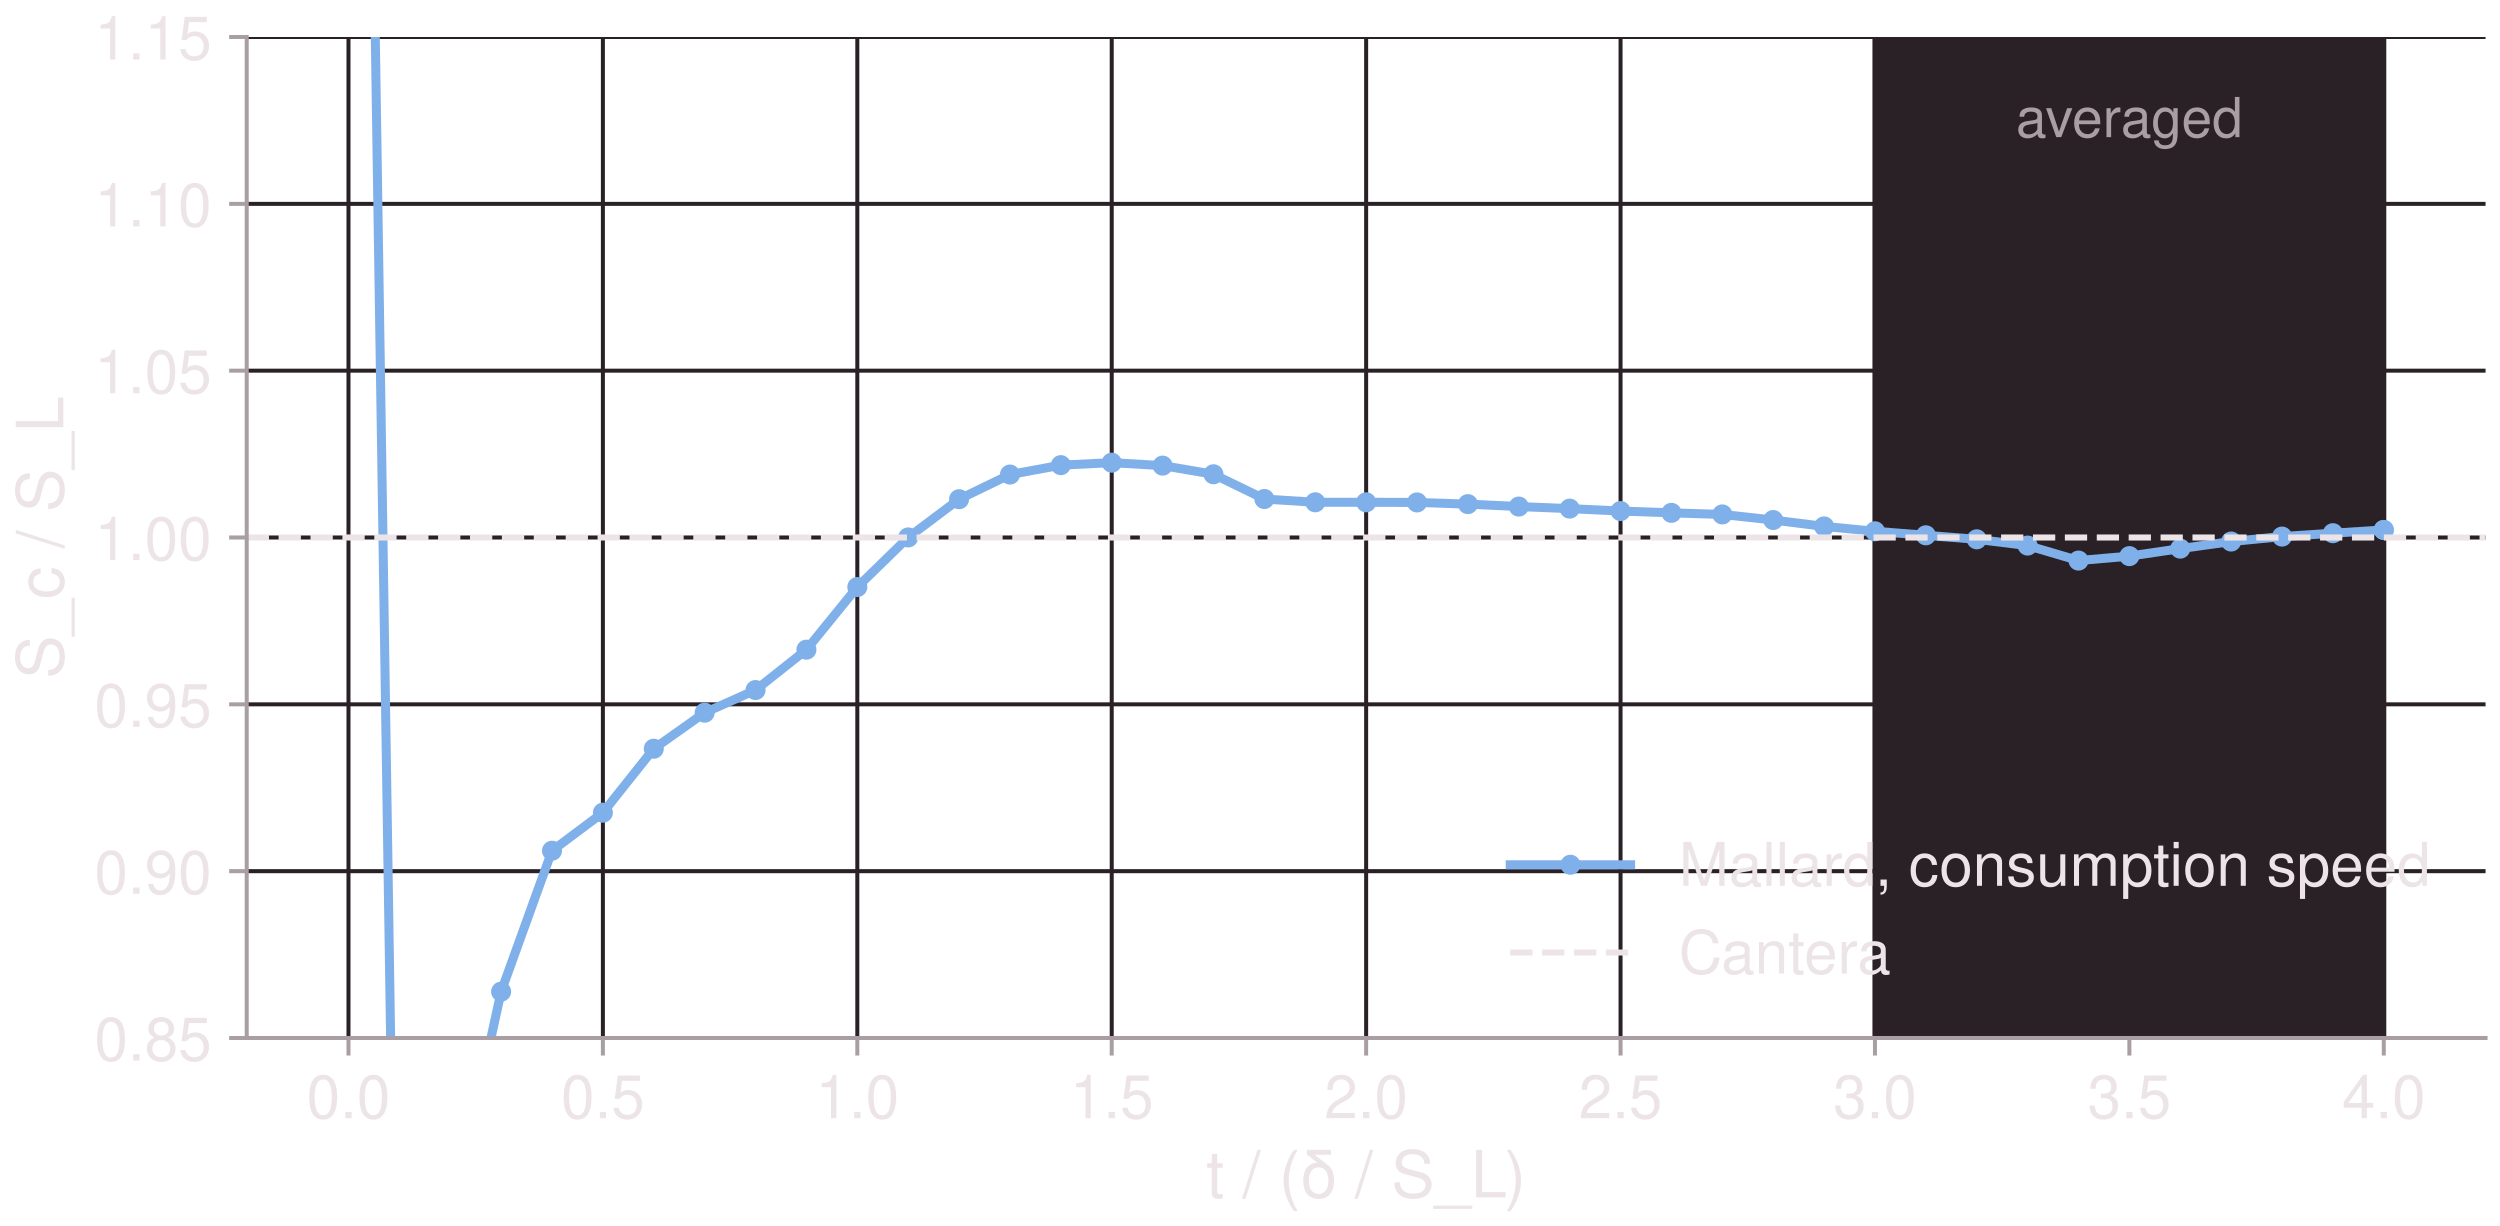
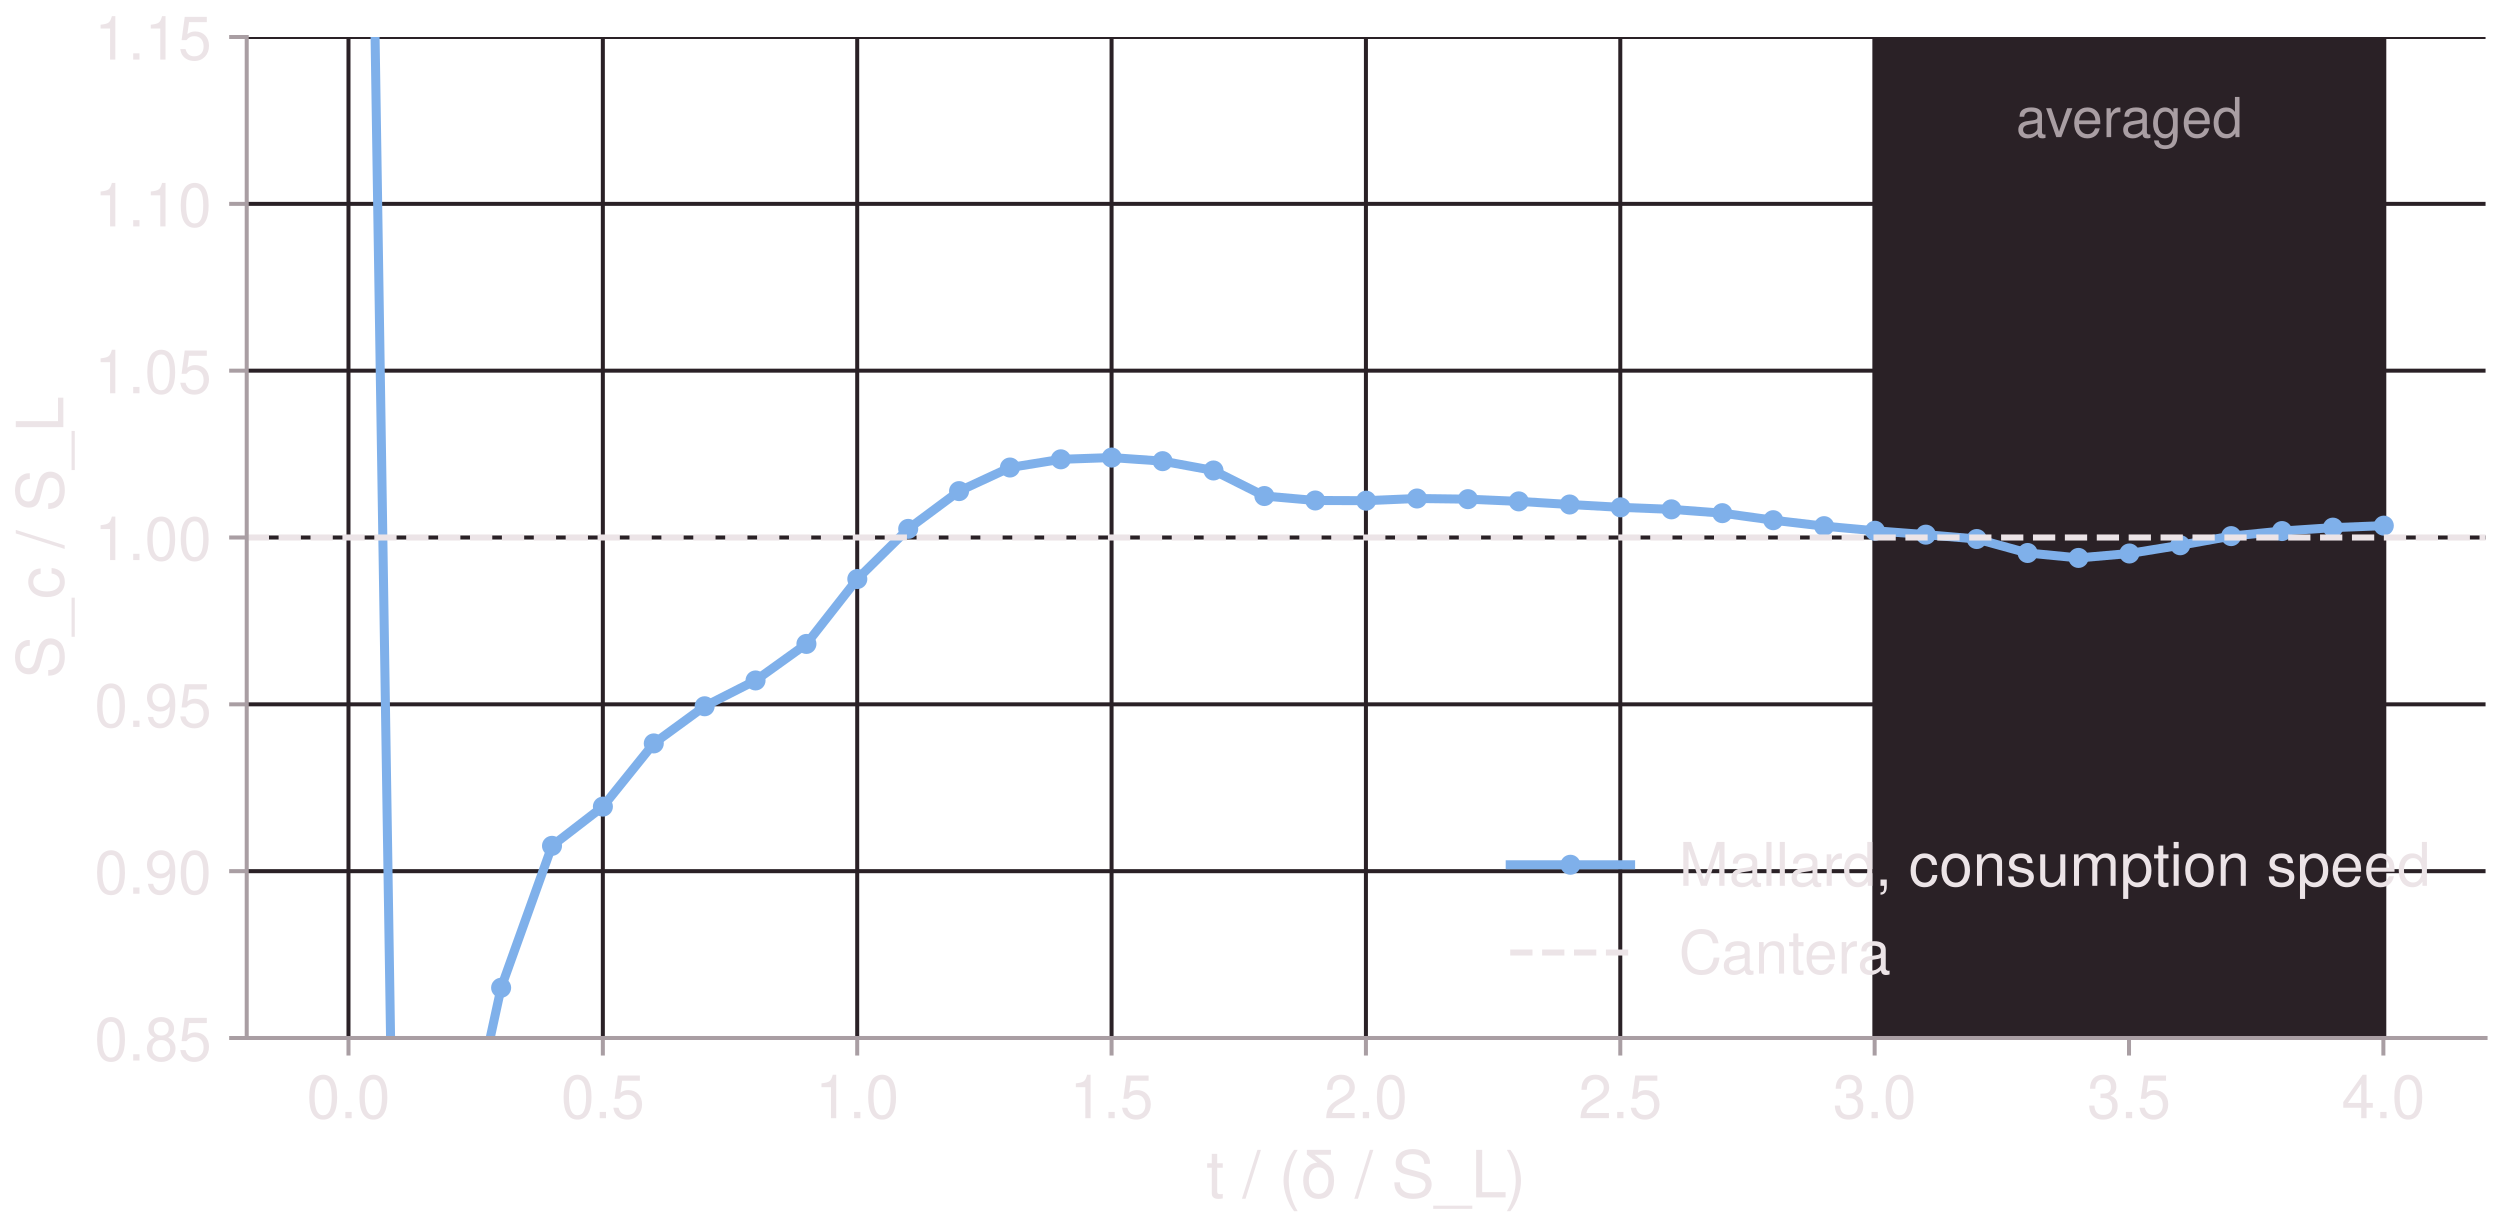
<svg xmlns="http://www.w3.org/2000/svg" xmlns:xlink="http://www.w3.org/1999/xlink" width="498.472pt" height="244.286pt" viewBox="0 0 498.472 244.286" version="1.1">
  <defs>
    <style type="text/css">*{stroke-linejoin: round; stroke-linecap: butt}</style>
  </defs>
  <g id="figure_1">
    <g id="patch_1">
      <path d="M 0 244.286  L 498.472 244.286  L 498.472 0  L 0 0  L 0 244.286  z " style="fill: none" />
    </g>
    <g id="axes_1">
      <g id="patch_2">
        <path d="M 49.192 206.964  L 495.592 206.964  L 495.592 7.38  L 49.192 7.38  L 49.192 206.964  z " style="fill: none" />
      </g>
      <g id="patch_3">
-         <path d="M 373.847 206.964  L 475.301 206.964  L 475.301 7.38  L 373.847 7.38  z " clip-path="url(#p1546ae1819)" style="fill: #2a2126; stroke: #2a2126; stroke-linejoin: miter" />
+         <path d="M 373.868 206.964  L 475.301 206.964  L 475.301 7.38  L 373.868 7.38  z " clip-path="url(#p1546ae1819)" style="fill: #2a2126; stroke: #2a2126; stroke-linejoin: miter" />
      </g>
      <g id="matplotlib.axis_1">
        <g id="xtick_1">
          <g id="line2d_1">
            <path d="M 69.483 206.964  L 69.483 7.38  " clip-path="url(#p1546ae1819)" style="fill: none; stroke: #2a2126; stroke-width: 0.8; stroke-linecap: square" />
          </g>
          <g id="line2d_2">
            <defs>
              <path id="me1e8b48456" d="M 0 0  L 0 3.5  " style="stroke: #a99ea3; stroke-width: 0.8" />
            </defs>
            <g>
              <use xlink:href="#me1e8b48456" x="69.483" y="206.964" style="fill: #a99ea3; stroke: #a99ea3; stroke-width: 0.8" />
            </g>
          </g>
          <g id="text_1">
            <text style="font-size: 12px; font-family: 'Helvetica', 'Arial', 'DejaVu Sans'; text-anchor: middle; fill: #ece4e7" x="69.483" y="222.964" transform="rotate(-0 69.48302 222.964)">0.0</text>
          </g>
        </g>
        <g id="xtick_2">
          <g id="line2d_3">
-             <path d="M 120.21 206.964  L 120.21 7.38  " clip-path="url(#p1546ae1819)" style="fill: none; stroke: #2a2126; stroke-width: 0.8; stroke-linecap: square" />
+             <path d="M 120.2 206.964  L 120.2 7.38  " clip-path="url(#p1546ae1819)" style="fill: none; stroke: #2a2126; stroke-width: 0.8; stroke-linecap: square" />
          </g>
          <g id="line2d_4">
            <g>
-               <use xlink:href="#me1e8b48456" x="120.21" y="206.964" style="fill: #a99ea3; stroke: #a99ea3; stroke-width: 0.8" />
+               <use xlink:href="#me1e8b48456" x="120.2" y="206.964" style="fill: #a99ea3; stroke: #a99ea3; stroke-width: 0.8" />
            </g>
          </g>
          <g id="text_2">
-             <text style="font-size: 12px; font-family: 'Helvetica', 'Arial', 'DejaVu Sans'; text-anchor: middle; fill: #ece4e7" x="120.21" y="222.964" transform="rotate(-0 120.2103 222.964)">0.5</text>
+             <text style="font-size: 12px; font-family: 'Helvetica', 'Arial', 'DejaVu Sans'; text-anchor: middle; fill: #ece4e7" x="120.2" y="222.964" transform="rotate(-0 120.1999 222.964)">0.5</text>
          </g>
        </g>
        <g id="xtick_3">
          <g id="line2d_5">
-             <path d="M 170.938 206.964  L 170.938 7.38  " clip-path="url(#p1546ae1819)" style="fill: none; stroke: #2a2126; stroke-width: 0.8; stroke-linecap: square" />
+             <path d="M 170.917 206.964  L 170.917 7.38  " clip-path="url(#p1546ae1819)" style="fill: none; stroke: #2a2126; stroke-width: 0.8; stroke-linecap: square" />
          </g>
          <g id="line2d_6">
            <g>
-               <use xlink:href="#me1e8b48456" x="170.938" y="206.964" style="fill: #a99ea3; stroke: #a99ea3; stroke-width: 0.8" />
+               <use xlink:href="#me1e8b48456" x="170.917" y="206.964" style="fill: #a99ea3; stroke: #a99ea3; stroke-width: 0.8" />
            </g>
          </g>
          <g id="text_3">
-             <text style="font-size: 12px; font-family: 'Helvetica', 'Arial', 'DejaVu Sans'; text-anchor: middle; fill: #ece4e7" x="170.938" y="222.964" transform="rotate(-0 170.9376 222.964)">1.0</text>
+             <text style="font-size: 12px; font-family: 'Helvetica', 'Arial', 'DejaVu Sans'; text-anchor: middle; fill: #ece4e7" x="170.917" y="222.964" transform="rotate(-0 170.9167 222.964)">1.0</text>
          </g>
        </g>
        <g id="xtick_4">
          <g id="line2d_7">
-             <path d="M 221.665 206.964  L 221.665 7.38  " clip-path="url(#p1546ae1819)" style="fill: none; stroke: #2a2126; stroke-width: 0.8; stroke-linecap: square" />
+             <path d="M 221.634 206.964  L 221.634 7.38  " clip-path="url(#p1546ae1819)" style="fill: none; stroke: #2a2126; stroke-width: 0.8; stroke-linecap: square" />
          </g>
          <g id="line2d_8">
            <g>
-               <use xlink:href="#me1e8b48456" x="221.665" y="206.964" style="fill: #a99ea3; stroke: #a99ea3; stroke-width: 0.8" />
+               <use xlink:href="#me1e8b48456" x="221.634" y="206.964" style="fill: #a99ea3; stroke: #a99ea3; stroke-width: 0.8" />
            </g>
          </g>
          <g id="text_4">
-             <text style="font-size: 12px; font-family: 'Helvetica', 'Arial', 'DejaVu Sans'; text-anchor: middle; fill: #ece4e7" x="221.665" y="222.964" transform="rotate(-0 221.6649 222.964)">1.5</text>
+             <text style="font-size: 12px; font-family: 'Helvetica', 'Arial', 'DejaVu Sans'; text-anchor: middle; fill: #ece4e7" x="221.634" y="222.964" transform="rotate(-0 221.6335 222.964)">1.5</text>
          </g>
        </g>
        <g id="xtick_5">
          <g id="line2d_9">
-             <path d="M 272.392 206.964  L 272.392 7.38  " clip-path="url(#p1546ae1819)" style="fill: none; stroke: #2a2126; stroke-width: 0.8; stroke-linecap: square" />
+             <path d="M 272.35 206.964  L 272.35 7.38  " clip-path="url(#p1546ae1819)" style="fill: none; stroke: #2a2126; stroke-width: 0.8; stroke-linecap: square" />
          </g>
          <g id="line2d_10">
            <g>
-               <use xlink:href="#me1e8b48456" x="272.392" y="206.964" style="fill: #a99ea3; stroke: #a99ea3; stroke-width: 0.8" />
+               <use xlink:href="#me1e8b48456" x="272.35" y="206.964" style="fill: #a99ea3; stroke: #a99ea3; stroke-width: 0.8" />
            </g>
          </g>
          <g id="text_5">
-             <text style="font-size: 12px; font-family: 'Helvetica', 'Arial', 'DejaVu Sans'; text-anchor: middle; fill: #ece4e7" x="272.392" y="222.964" transform="rotate(-0 272.3922 222.964)">2.0</text>
+             <text style="font-size: 12px; font-family: 'Helvetica', 'Arial', 'DejaVu Sans'; text-anchor: middle; fill: #ece4e7" x="272.35" y="222.964" transform="rotate(-0 272.3504 222.964)">2.0</text>
          </g>
        </g>
        <g id="xtick_6">
          <g id="line2d_11">
-             <path d="M 323.119 206.964  L 323.119 7.38  " clip-path="url(#p1546ae1819)" style="fill: none; stroke: #2a2126; stroke-width: 0.8; stroke-linecap: square" />
+             <path d="M 323.067 206.964  L 323.067 7.38  " clip-path="url(#p1546ae1819)" style="fill: none; stroke: #2a2126; stroke-width: 0.8; stroke-linecap: square" />
          </g>
          <g id="line2d_12">
            <g>
-               <use xlink:href="#me1e8b48456" x="323.119" y="206.964" style="fill: #a99ea3; stroke: #a99ea3; stroke-width: 0.8" />
+               <use xlink:href="#me1e8b48456" x="323.067" y="206.964" style="fill: #a99ea3; stroke: #a99ea3; stroke-width: 0.8" />
            </g>
          </g>
          <g id="text_6">
-             <text style="font-size: 12px; font-family: 'Helvetica', 'Arial', 'DejaVu Sans'; text-anchor: middle; fill: #ece4e7" x="323.119" y="222.964" transform="rotate(-0 323.1194 222.964)">2.5</text>
+             <text style="font-size: 12px; font-family: 'Helvetica', 'Arial', 'DejaVu Sans'; text-anchor: middle; fill: #ece4e7" x="323.067" y="222.964" transform="rotate(-0 323.0672 222.964)">2.5</text>
          </g>
        </g>
        <g id="xtick_7">
          <g id="line2d_13">
-             <path d="M 373.847 206.964  L 373.847 7.38  " clip-path="url(#p1546ae1819)" style="fill: none; stroke: #2a2126; stroke-width: 0.8; stroke-linecap: square" />
+             <path d="M 373.784 206.964  L 373.784 7.38  " clip-path="url(#p1546ae1819)" style="fill: none; stroke: #2a2126; stroke-width: 0.8; stroke-linecap: square" />
          </g>
          <g id="line2d_14">
            <g>
-               <use xlink:href="#me1e8b48456" x="373.847" y="206.964" style="fill: #a99ea3; stroke: #a99ea3; stroke-width: 0.8" />
+               <use xlink:href="#me1e8b48456" x="373.784" y="206.964" style="fill: #a99ea3; stroke: #a99ea3; stroke-width: 0.8" />
            </g>
          </g>
          <g id="text_7">
-             <text style="font-size: 12px; font-family: 'Helvetica', 'Arial', 'DejaVu Sans'; text-anchor: middle; fill: #ece4e7" x="373.847" y="222.964" transform="rotate(-0 373.8467 222.964)">3.0</text>
+             <text style="font-size: 12px; font-family: 'Helvetica', 'Arial', 'DejaVu Sans'; text-anchor: middle; fill: #ece4e7" x="373.784" y="222.964" transform="rotate(-0 373.784 222.964)">3.0</text>
          </g>
        </g>
        <g id="xtick_8">
          <g id="line2d_15">
-             <path d="M 424.574 206.964  L 424.574 7.38  " clip-path="url(#p1546ae1819)" style="fill: none; stroke: #2a2126; stroke-width: 0.8; stroke-linecap: square" />
+             <path d="M 424.501 206.964  L 424.501 7.38  " clip-path="url(#p1546ae1819)" style="fill: none; stroke: #2a2126; stroke-width: 0.8; stroke-linecap: square" />
          </g>
          <g id="line2d_16">
            <g>
-               <use xlink:href="#me1e8b48456" x="424.574" y="206.964" style="fill: #a99ea3; stroke: #a99ea3; stroke-width: 0.8" />
+               <use xlink:href="#me1e8b48456" x="424.501" y="206.964" style="fill: #a99ea3; stroke: #a99ea3; stroke-width: 0.8" />
            </g>
          </g>
          <g id="text_8">
-             <text style="font-size: 12px; font-family: 'Helvetica', 'Arial', 'DejaVu Sans'; text-anchor: middle; fill: #ece4e7" x="424.574" y="222.964" transform="rotate(-0 424.574 222.964)">3.5</text>
+             <text style="font-size: 12px; font-family: 'Helvetica', 'Arial', 'DejaVu Sans'; text-anchor: middle; fill: #ece4e7" x="424.501" y="222.964" transform="rotate(-0 424.5009 222.964)">3.5</text>
          </g>
        </g>
        <g id="xtick_9">
          <g id="line2d_17">
-             <path d="M 475.301 206.964  L 475.301 7.38  " clip-path="url(#p1546ae1819)" style="fill: none; stroke: #2a2126; stroke-width: 0.8; stroke-linecap: square" />
+             <path d="M 475.218 206.964  L 475.218 7.38  " clip-path="url(#p1546ae1819)" style="fill: none; stroke: #2a2126; stroke-width: 0.8; stroke-linecap: square" />
          </g>
          <g id="line2d_18">
            <g>
-               <use xlink:href="#me1e8b48456" x="475.301" y="206.964" style="fill: #a99ea3; stroke: #a99ea3; stroke-width: 0.8" />
+               <use xlink:href="#me1e8b48456" x="475.218" y="206.964" style="fill: #a99ea3; stroke: #a99ea3; stroke-width: 0.8" />
            </g>
          </g>
          <g id="text_9">
-             <text style="font-size: 12px; font-family: 'Helvetica', 'Arial', 'DejaVu Sans'; text-anchor: middle; fill: #ece4e7" x="475.301" y="222.964" transform="rotate(-0 475.3013 222.964)">4.0</text>
+             <text style="font-size: 12px; font-family: 'Helvetica', 'Arial', 'DejaVu Sans'; text-anchor: middle; fill: #ece4e7" x="475.218" y="222.964" transform="rotate(-0 475.2177 222.964)">4.0</text>
          </g>
        </g>
        <g id="text_10">
          <text style="font-size: 13px; font-family: 'Helvetica', 'Arial', 'DejaVu Sans'; text-anchor: middle; fill: #ece4e7" x="272.392" y="238.753" transform="rotate(-0 272.3921 238.7531)">t / (δ / S_L)</text>
        </g>
      </g>
      <g id="matplotlib.axis_2">
        <g id="ytick_1">
          <g id="line2d_19">
            <path d="M 49.192 206.964  L 495.592 206.964  " clip-path="url(#p1546ae1819)" style="fill: none; stroke: #2a2126; stroke-width: 0.8; stroke-linecap: square" />
          </g>
          <g id="line2d_20">
            <defs>
              <path id="m45a4b21da7" d="M 0 0  L -3.5 0  " style="stroke: #a99ea3; stroke-width: 0.8" />
            </defs>
            <g>
              <use xlink:href="#m45a4b21da7" x="49.192" y="206.964" style="fill: #a99ea3; stroke: #a99ea3; stroke-width: 0.8" />
            </g>
          </g>
          <g id="text_11">
            <text style="font-size: 12px; font-family: 'Helvetica', 'Arial', 'DejaVu Sans'; text-anchor: end; fill: #ece4e7" x="42.192" y="211.464" transform="rotate(-0 42.19211 211.464)">0.85</text>
          </g>
        </g>
        <g id="ytick_2">
          <g id="line2d_21">
            <path d="M 49.192 173.7  L 495.592 173.7  " clip-path="url(#p1546ae1819)" style="fill: none; stroke: #2a2126; stroke-width: 0.8; stroke-linecap: square" />
          </g>
          <g id="line2d_22">
            <g>
              <use xlink:href="#m45a4b21da7" x="49.192" y="173.7" style="fill: #a99ea3; stroke: #a99ea3; stroke-width: 0.8" />
            </g>
          </g>
          <g id="text_12">
            <text style="font-size: 12px; font-family: 'Helvetica', 'Arial', 'DejaVu Sans'; text-anchor: end; fill: #ece4e7" x="42.192" y="178.2" transform="rotate(-0 42.19211 178.2)">0.90</text>
          </g>
        </g>
        <g id="ytick_3">
          <g id="line2d_23">
            <path d="M 49.192 140.436  L 495.592 140.436  " clip-path="url(#p1546ae1819)" style="fill: none; stroke: #2a2126; stroke-width: 0.8; stroke-linecap: square" />
          </g>
          <g id="line2d_24">
            <g>
              <use xlink:href="#m45a4b21da7" x="49.192" y="140.436" style="fill: #a99ea3; stroke: #a99ea3; stroke-width: 0.8" />
            </g>
          </g>
          <g id="text_13">
            <text style="font-size: 12px; font-family: 'Helvetica', 'Arial', 'DejaVu Sans'; text-anchor: end; fill: #ece4e7" x="42.192" y="144.936" transform="rotate(-0 42.19211 144.936)">0.95</text>
          </g>
        </g>
        <g id="ytick_4">
          <g id="line2d_25">
            <path d="M 49.192 107.172  L 495.592 107.172  " clip-path="url(#p1546ae1819)" style="fill: none; stroke: #2a2126; stroke-width: 0.8; stroke-linecap: square" />
          </g>
          <g id="line2d_26">
            <g>
              <use xlink:href="#m45a4b21da7" x="49.192" y="107.172" style="fill: #a99ea3; stroke: #a99ea3; stroke-width: 0.8" />
            </g>
          </g>
          <g id="text_14">
            <text style="font-size: 12px; font-family: 'Helvetica', 'Arial', 'DejaVu Sans'; text-anchor: end; fill: #ece4e7" x="42.192" y="111.672" transform="rotate(-0 42.19211 111.672)">1.00</text>
          </g>
        </g>
        <g id="ytick_5">
          <g id="line2d_27">
            <path d="M 49.192 73.908  L 495.592 73.908  " clip-path="url(#p1546ae1819)" style="fill: none; stroke: #2a2126; stroke-width: 0.8; stroke-linecap: square" />
          </g>
          <g id="line2d_28">
            <g>
              <use xlink:href="#m45a4b21da7" x="49.192" y="73.908" style="fill: #a99ea3; stroke: #a99ea3; stroke-width: 0.8" />
            </g>
          </g>
          <g id="text_15">
            <text style="font-size: 12px; font-family: 'Helvetica', 'Arial', 'DejaVu Sans'; text-anchor: end; fill: #ece4e7" x="42.192" y="78.408" transform="rotate(-0 42.19211 78.408)">1.05</text>
          </g>
        </g>
        <g id="ytick_6">
          <g id="line2d_29">
            <path d="M 49.192 40.644  L 495.592 40.644  " clip-path="url(#p1546ae1819)" style="fill: none; stroke: #2a2126; stroke-width: 0.8; stroke-linecap: square" />
          </g>
          <g id="line2d_30">
            <g>
              <use xlink:href="#m45a4b21da7" x="49.192" y="40.644" style="fill: #a99ea3; stroke: #a99ea3; stroke-width: 0.8" />
            </g>
          </g>
          <g id="text_16">
            <text style="font-size: 12px; font-family: 'Helvetica', 'Arial', 'DejaVu Sans'; text-anchor: end; fill: #ece4e7" x="42.192" y="45.144" transform="rotate(-0 42.19211 45.144)">1.10</text>
          </g>
        </g>
        <g id="ytick_7">
          <g id="line2d_31">
            <path d="M 49.192 7.38  L 495.592 7.38  " clip-path="url(#p1546ae1819)" style="fill: none; stroke: #2a2126; stroke-width: 0.8; stroke-linecap: square" />
          </g>
          <g id="line2d_32">
            <g>
              <use xlink:href="#m45a4b21da7" x="49.192" y="7.38" style="fill: #a99ea3; stroke: #a99ea3; stroke-width: 0.8" />
            </g>
          </g>
          <g id="text_17">
            <text style="font-size: 12px; font-family: 'Helvetica', 'Arial', 'DejaVu Sans'; text-anchor: end; fill: #ece4e7" x="42.192" y="11.88" transform="rotate(-0 42.19211 11.88)">1.15</text>
          </g>
        </g>
        <g id="text_18">
          <text style="font-size: 13px; font-family: 'Helvetica', 'Arial', 'DejaVu Sans'; text-anchor: middle; fill: #ece4e7" x="12.63" y="107.172" transform="rotate(-90 12.63 107.172)">S_c / S_L</text>
        </g>
      </g>
      <g id="line2d_33">
-         <path d="M 74.701 -1  L 78.472 245.286  M 89.614 245.286  L 89.774 244.079  L 99.919 197.723  L 110.065 169.626  L 120.21 162.039  L 130.356 149.286  L 140.501 142.101  L 150.647 137.588  L 160.792 129.536  L 170.938 117.049  L 181.083 107.156  L 191.228 99.537  L 201.374 94.621  L 211.519 92.744  L 221.665 92.251  L 231.81 92.839  L 241.956 94.564  L 252.101 99.498  L 262.247 100.154  L 272.392 100.154  L 282.537 100.18  L 292.683 100.517  L 302.828 101.004  L 312.974 101.414  L 323.119 101.898  L 333.265 102.256  L 343.41 102.571  L 353.556 103.686  L 363.701 104.961  L 373.847 105.932  L 383.992 106.733  L 394.137 107.531  L 404.283 108.78  L 414.428 111.773  L 424.574 110.883  L 434.719 109.389  L 444.865 107.974  L 455.01 106.988  L 465.156 106.313  L 475.301 105.665  L 475.301 105.665  " clip-path="url(#p1546ae1819)" style="fill: none; stroke: #7fb0ea; stroke-width: 1.8; stroke-linecap: square" />
+         <path d="M 74.656 -1  L 78.468 245.286  M 89.541 245.286  L 89.774 243.524  L 99.919 196.947  L 110.065 168.651  L 120.21 160.829  L 130.356 148.23  L 140.501 140.822  L 150.647 135.674  L 160.792 128.392  L 170.938 115.452  L 181.083 105.455  L 191.228 97.923  L 201.374 93.219  L 211.519 91.583  L 221.665 91.234  L 231.81 91.95  L 241.956 93.81  L 252.101 98.902  L 262.247 99.79  L 272.392 99.83  L 282.538 99.394  L 292.683 99.527  L 302.829 99.971  L 312.974 100.591  L 323.119 101.16  L 333.265 101.558  L 343.41 102.318  L 353.556 103.721  L 363.701 104.909  L 373.847 105.826  L 383.992 106.606  L 394.138 107.474  L 404.283 110.259  L 414.429 111.244  L 424.574 110.36  L 434.719 108.717  L 444.865 106.894  L 455.01 105.886  L 465.156 105.206  L 475.301 104.81  " clip-path="url(#p1546ae1819)" style="fill: none; stroke: #7fb0ea; stroke-width: 1.8; stroke-linecap: square" />
        <defs>
          <path id="m93314ea264" d="M 0 1.5  C 0.398 1.5 0.779 1.342 1.061 1.061  C 1.342 0.779 1.5 0.398 1.5 0  C 1.5 -0.398 1.342 -0.779 1.061 -1.061  C 0.779 -1.342 0.398 -1.5 0 -1.5  C -0.398 -1.5 -0.779 -1.342 -1.061 -1.061  C -1.342 -0.779 -1.5 -0.398 -1.5 0  C -1.5 0.398 -1.342 0.779 -1.061 1.061  C -0.779 1.342 -0.398 1.5 0 1.5  z " style="stroke: #7fb0ea" />
        </defs>
        <g clip-path="url(#p1546ae1819)">
-           <use xlink:href="#m93314ea264" x="74.701" y="-1" style="fill: #7fb0ea; stroke: #7fb0ea" />
-           <use xlink:href="#m93314ea264" x="79.628" y="320.828" style="fill: #7fb0ea; stroke: #7fb0ea" />
-           <use xlink:href="#m93314ea264" x="89.774" y="244.079" style="fill: #7fb0ea; stroke: #7fb0ea" />
-           <use xlink:href="#m93314ea264" x="99.919" y="197.723" style="fill: #7fb0ea; stroke: #7fb0ea" />
-           <use xlink:href="#m93314ea264" x="110.065" y="169.626" style="fill: #7fb0ea; stroke: #7fb0ea" />
-           <use xlink:href="#m93314ea264" x="120.21" y="162.039" style="fill: #7fb0ea; stroke: #7fb0ea" />
-           <use xlink:href="#m93314ea264" x="130.356" y="149.286" style="fill: #7fb0ea; stroke: #7fb0ea" />
-           <use xlink:href="#m93314ea264" x="140.501" y="142.101" style="fill: #7fb0ea; stroke: #7fb0ea" />
-           <use xlink:href="#m93314ea264" x="150.647" y="137.588" style="fill: #7fb0ea; stroke: #7fb0ea" />
-           <use xlink:href="#m93314ea264" x="160.792" y="129.536" style="fill: #7fb0ea; stroke: #7fb0ea" />
-           <use xlink:href="#m93314ea264" x="170.938" y="117.049" style="fill: #7fb0ea; stroke: #7fb0ea" />
-           <use xlink:href="#m93314ea264" x="181.083" y="107.156" style="fill: #7fb0ea; stroke: #7fb0ea" />
-           <use xlink:href="#m93314ea264" x="191.228" y="99.537" style="fill: #7fb0ea; stroke: #7fb0ea" />
-           <use xlink:href="#m93314ea264" x="201.374" y="94.621" style="fill: #7fb0ea; stroke: #7fb0ea" />
-           <use xlink:href="#m93314ea264" x="211.519" y="92.744" style="fill: #7fb0ea; stroke: #7fb0ea" />
-           <use xlink:href="#m93314ea264" x="221.665" y="92.251" style="fill: #7fb0ea; stroke: #7fb0ea" />
-           <use xlink:href="#m93314ea264" x="231.81" y="92.839" style="fill: #7fb0ea; stroke: #7fb0ea" />
-           <use xlink:href="#m93314ea264" x="241.956" y="94.564" style="fill: #7fb0ea; stroke: #7fb0ea" />
-           <use xlink:href="#m93314ea264" x="252.101" y="99.498" style="fill: #7fb0ea; stroke: #7fb0ea" />
-           <use xlink:href="#m93314ea264" x="262.247" y="100.154" style="fill: #7fb0ea; stroke: #7fb0ea" />
-           <use xlink:href="#m93314ea264" x="272.392" y="100.154" style="fill: #7fb0ea; stroke: #7fb0ea" />
-           <use xlink:href="#m93314ea264" x="282.537" y="100.18" style="fill: #7fb0ea; stroke: #7fb0ea" />
-           <use xlink:href="#m93314ea264" x="292.683" y="100.517" style="fill: #7fb0ea; stroke: #7fb0ea" />
-           <use xlink:href="#m93314ea264" x="302.828" y="101.004" style="fill: #7fb0ea; stroke: #7fb0ea" />
-           <use xlink:href="#m93314ea264" x="312.974" y="101.414" style="fill: #7fb0ea; stroke: #7fb0ea" />
-           <use xlink:href="#m93314ea264" x="323.119" y="101.898" style="fill: #7fb0ea; stroke: #7fb0ea" />
-           <use xlink:href="#m93314ea264" x="333.265" y="102.256" style="fill: #7fb0ea; stroke: #7fb0ea" />
-           <use xlink:href="#m93314ea264" x="343.41" y="102.571" style="fill: #7fb0ea; stroke: #7fb0ea" />
-           <use xlink:href="#m93314ea264" x="353.556" y="103.686" style="fill: #7fb0ea; stroke: #7fb0ea" />
-           <use xlink:href="#m93314ea264" x="363.701" y="104.961" style="fill: #7fb0ea; stroke: #7fb0ea" />
-           <use xlink:href="#m93314ea264" x="373.847" y="105.932" style="fill: #7fb0ea; stroke: #7fb0ea" />
-           <use xlink:href="#m93314ea264" x="383.992" y="106.733" style="fill: #7fb0ea; stroke: #7fb0ea" />
-           <use xlink:href="#m93314ea264" x="394.137" y="107.531" style="fill: #7fb0ea; stroke: #7fb0ea" />
-           <use xlink:href="#m93314ea264" x="404.283" y="108.78" style="fill: #7fb0ea; stroke: #7fb0ea" />
-           <use xlink:href="#m93314ea264" x="414.428" y="111.773" style="fill: #7fb0ea; stroke: #7fb0ea" />
-           <use xlink:href="#m93314ea264" x="424.574" y="110.883" style="fill: #7fb0ea; stroke: #7fb0ea" />
-           <use xlink:href="#m93314ea264" x="434.719" y="109.389" style="fill: #7fb0ea; stroke: #7fb0ea" />
-           <use xlink:href="#m93314ea264" x="444.865" y="107.974" style="fill: #7fb0ea; stroke: #7fb0ea" />
-           <use xlink:href="#m93314ea264" x="455.01" y="106.988" style="fill: #7fb0ea; stroke: #7fb0ea" />
-           <use xlink:href="#m93314ea264" x="465.156" y="106.313" style="fill: #7fb0ea; stroke: #7fb0ea" />
-           <use xlink:href="#m93314ea264" x="475.301" y="105.665" style="fill: #7fb0ea; stroke: #7fb0ea" />
-           <use xlink:href="#m93314ea264" x="475.301" y="105.665" style="fill: #7fb0ea; stroke: #7fb0ea" />
+           <use xlink:href="#m93314ea264" x="74.656" y="-1" style="fill: #7fb0ea; stroke: #7fb0ea" />
+           <use xlink:href="#m93314ea264" x="79.628" y="320.245" style="fill: #7fb0ea; stroke: #7fb0ea" />
+           <use xlink:href="#m93314ea264" x="89.774" y="243.524" style="fill: #7fb0ea; stroke: #7fb0ea" />
+           <use xlink:href="#m93314ea264" x="99.919" y="196.947" style="fill: #7fb0ea; stroke: #7fb0ea" />
+           <use xlink:href="#m93314ea264" x="110.065" y="168.651" style="fill: #7fb0ea; stroke: #7fb0ea" />
+           <use xlink:href="#m93314ea264" x="120.21" y="160.829" style="fill: #7fb0ea; stroke: #7fb0ea" />
+           <use xlink:href="#m93314ea264" x="130.356" y="148.23" style="fill: #7fb0ea; stroke: #7fb0ea" />
+           <use xlink:href="#m93314ea264" x="140.501" y="140.822" style="fill: #7fb0ea; stroke: #7fb0ea" />
+           <use xlink:href="#m93314ea264" x="150.647" y="135.674" style="fill: #7fb0ea; stroke: #7fb0ea" />
+           <use xlink:href="#m93314ea264" x="160.792" y="128.392" style="fill: #7fb0ea; stroke: #7fb0ea" />
+           <use xlink:href="#m93314ea264" x="170.938" y="115.452" style="fill: #7fb0ea; stroke: #7fb0ea" />
+           <use xlink:href="#m93314ea264" x="181.083" y="105.455" style="fill: #7fb0ea; stroke: #7fb0ea" />
+           <use xlink:href="#m93314ea264" x="191.228" y="97.923" style="fill: #7fb0ea; stroke: #7fb0ea" />
+           <use xlink:href="#m93314ea264" x="201.374" y="93.219" style="fill: #7fb0ea; stroke: #7fb0ea" />
+           <use xlink:href="#m93314ea264" x="211.519" y="91.583" style="fill: #7fb0ea; stroke: #7fb0ea" />
+           <use xlink:href="#m93314ea264" x="221.665" y="91.234" style="fill: #7fb0ea; stroke: #7fb0ea" />
+           <use xlink:href="#m93314ea264" x="231.81" y="91.95" style="fill: #7fb0ea; stroke: #7fb0ea" />
+           <use xlink:href="#m93314ea264" x="241.956" y="93.81" style="fill: #7fb0ea; stroke: #7fb0ea" />
+           <use xlink:href="#m93314ea264" x="252.101" y="98.902" style="fill: #7fb0ea; stroke: #7fb0ea" />
+           <use xlink:href="#m93314ea264" x="262.247" y="99.79" style="fill: #7fb0ea; stroke: #7fb0ea" />
+           <use xlink:href="#m93314ea264" x="272.392" y="99.83" style="fill: #7fb0ea; stroke: #7fb0ea" />
+           <use xlink:href="#m93314ea264" x="282.538" y="99.394" style="fill: #7fb0ea; stroke: #7fb0ea" />
+           <use xlink:href="#m93314ea264" x="292.683" y="99.527" style="fill: #7fb0ea; stroke: #7fb0ea" />
+           <use xlink:href="#m93314ea264" x="302.829" y="99.971" style="fill: #7fb0ea; stroke: #7fb0ea" />
+           <use xlink:href="#m93314ea264" x="312.974" y="100.591" style="fill: #7fb0ea; stroke: #7fb0ea" />
+           <use xlink:href="#m93314ea264" x="323.119" y="101.16" style="fill: #7fb0ea; stroke: #7fb0ea" />
+           <use xlink:href="#m93314ea264" x="333.265" y="101.558" style="fill: #7fb0ea; stroke: #7fb0ea" />
+           <use xlink:href="#m93314ea264" x="343.41" y="102.318" style="fill: #7fb0ea; stroke: #7fb0ea" />
+           <use xlink:href="#m93314ea264" x="353.556" y="103.721" style="fill: #7fb0ea; stroke: #7fb0ea" />
+           <use xlink:href="#m93314ea264" x="363.701" y="104.909" style="fill: #7fb0ea; stroke: #7fb0ea" />
+           <use xlink:href="#m93314ea264" x="373.847" y="105.826" style="fill: #7fb0ea; stroke: #7fb0ea" />
+           <use xlink:href="#m93314ea264" x="383.992" y="106.606" style="fill: #7fb0ea; stroke: #7fb0ea" />
+           <use xlink:href="#m93314ea264" x="394.138" y="107.474" style="fill: #7fb0ea; stroke: #7fb0ea" />
+           <use xlink:href="#m93314ea264" x="404.283" y="110.259" style="fill: #7fb0ea; stroke: #7fb0ea" />
+           <use xlink:href="#m93314ea264" x="414.429" y="111.244" style="fill: #7fb0ea; stroke: #7fb0ea" />
+           <use xlink:href="#m93314ea264" x="424.574" y="110.36" style="fill: #7fb0ea; stroke: #7fb0ea" />
+           <use xlink:href="#m93314ea264" x="434.719" y="108.717" style="fill: #7fb0ea; stroke: #7fb0ea" />
+           <use xlink:href="#m93314ea264" x="444.865" y="106.894" style="fill: #7fb0ea; stroke: #7fb0ea" />
+           <use xlink:href="#m93314ea264" x="455.01" y="105.886" style="fill: #7fb0ea; stroke: #7fb0ea" />
+           <use xlink:href="#m93314ea264" x="465.156" y="105.206" style="fill: #7fb0ea; stroke: #7fb0ea" />
+           <use xlink:href="#m93314ea264" x="475.301" y="104.81" style="fill: #7fb0ea; stroke: #7fb0ea" />
        </g>
      </g>
      <g id="line2d_34">
        <path d="M 49.192 107.172  L 495.592 107.172  " clip-path="url(#p1546ae1819)" style="fill: none; stroke-dasharray: 4.44,1.92; stroke-dashoffset: 0; stroke: #ece4e7; stroke-width: 1.2" />
      </g>
      <g id="patch_4">
        <path d="M 49.192 206.964  L 49.192 7.38  " style="fill: none; stroke: #a99ea3; stroke-width: 0.8; stroke-linejoin: miter; stroke-linecap: square" />
      </g>
      <g id="patch_5">
        <path d="M 49.192 206.964  L 495.592 206.964  " style="fill: none; stroke: #a99ea3; stroke-width: 0.8; stroke-linejoin: miter; stroke-linecap: square" />
      </g>
      <g id="text_19">
-         <text style="font-size: 11px; font-family: 'Helvetica', 'Arial', 'DejaVu Sans'; text-anchor: middle; fill: #a99ea3" x="424.574" y="27.338" transform="rotate(-0 424.5739 27.3384)">averaged</text>
+         <text style="font-size: 11px; font-family: 'Helvetica', 'Arial', 'DejaVu Sans'; text-anchor: middle; fill: #a99ea3" x="424.584" y="27.338" transform="rotate(-0 424.5844 27.3384)">averaged</text>
      </g>
      <g id="legend_1">
        <g id="line2d_35">
          <path d="M 301.121 172.424  L 313.121 172.424  L 325.121 172.424  " style="fill: none; stroke: #7fb0ea; stroke-width: 1.8; stroke-linecap: square" />
          <g>
            <use xlink:href="#m93314ea264" x="313.121" y="172.424" style="fill: #7fb0ea; stroke: #7fb0ea" />
          </g>
        </g>
        <g id="text_20">
          <text style="font-size: 12px; font-family: 'Helvetica', 'Arial', 'DejaVu Sans'; text-anchor: start; fill: #ece4e7" x="334.721" y="176.624" transform="rotate(-0 334.7209 176.6237)">Mallard, consumption speed</text>
        </g>
        <g id="line2d_36">
          <path d="M 301.121 189.925  L 313.121 189.925  L 325.121 189.925  " style="fill: none; stroke-dasharray: 4.44,1.92; stroke-dashoffset: 0; stroke: #ece4e7; stroke-width: 1.2" />
        </g>
        <g id="text_21">
          <text style="font-size: 12px; font-family: 'Helvetica', 'Arial', 'DejaVu Sans'; text-anchor: start; fill: #ece4e7" x="334.721" y="194.125" transform="rotate(-0 334.7209 194.1249)">Cantera</text>
        </g>
      </g>
    </g>
  </g>
  <defs>
    <clipPath id="p1546ae1819">
      <rect x="49.192" y="7.38" width="446.4" height="199.584" />
    </clipPath>
  </defs>
</svg>
